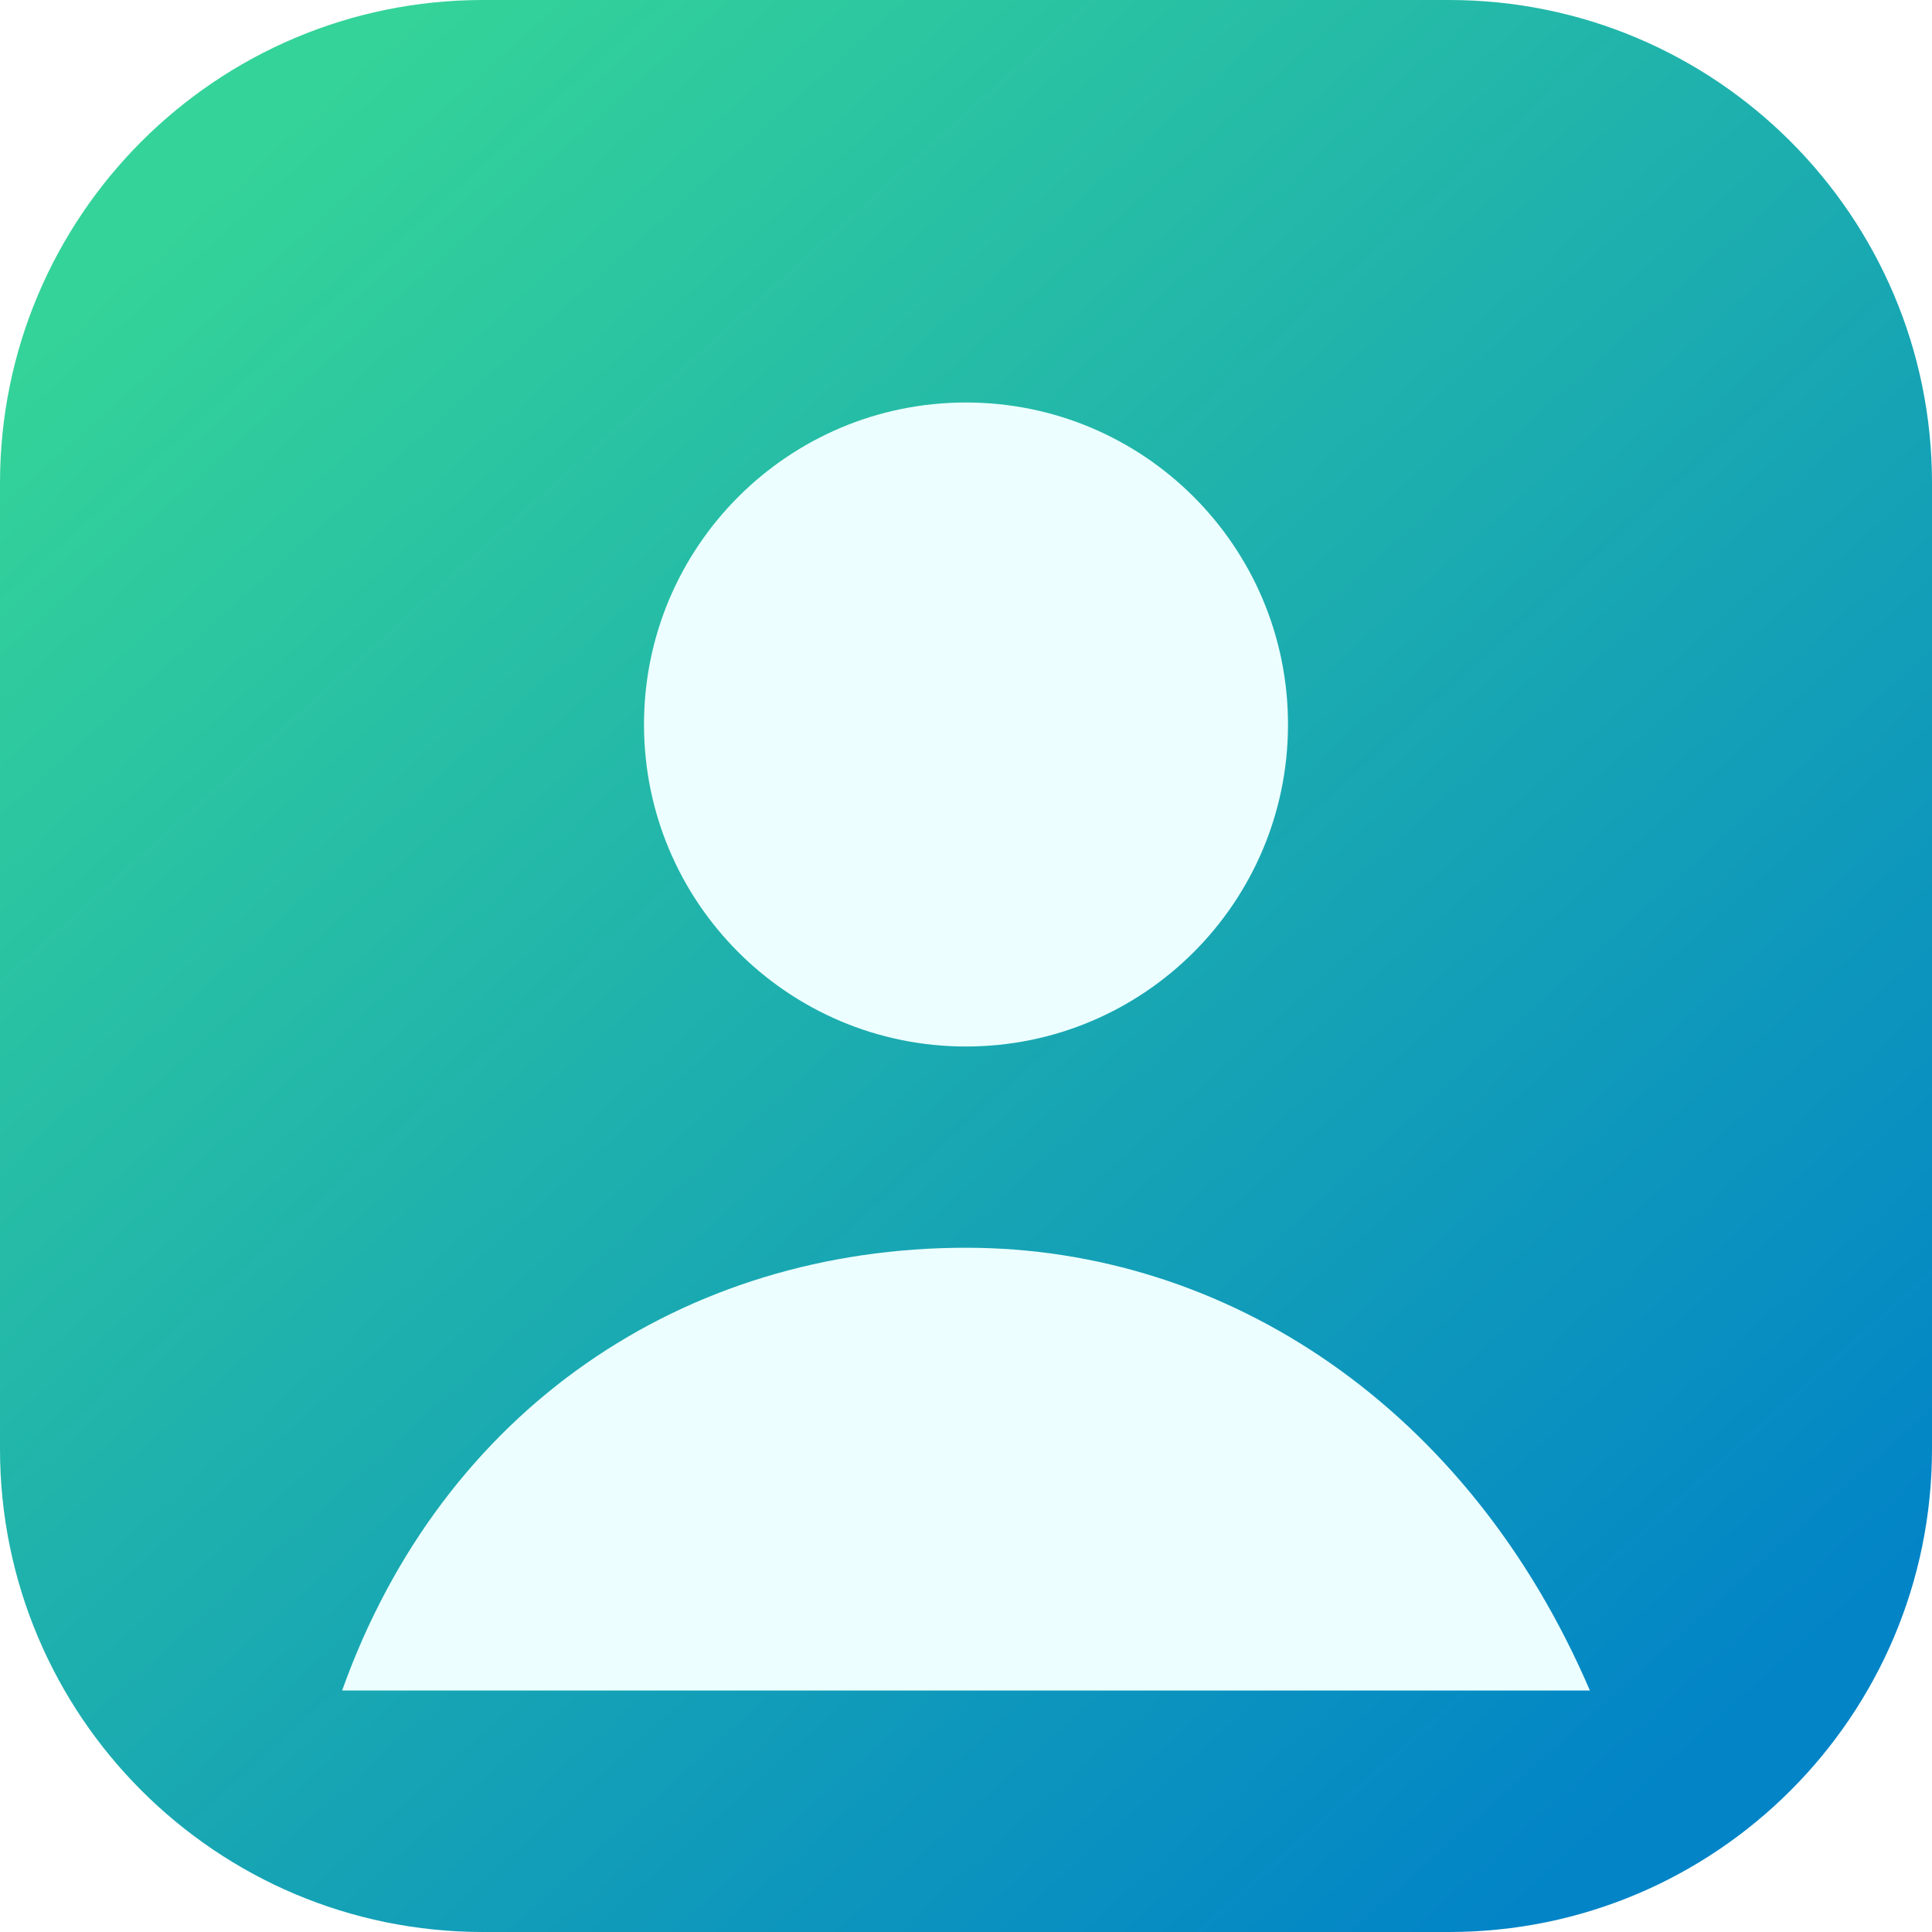
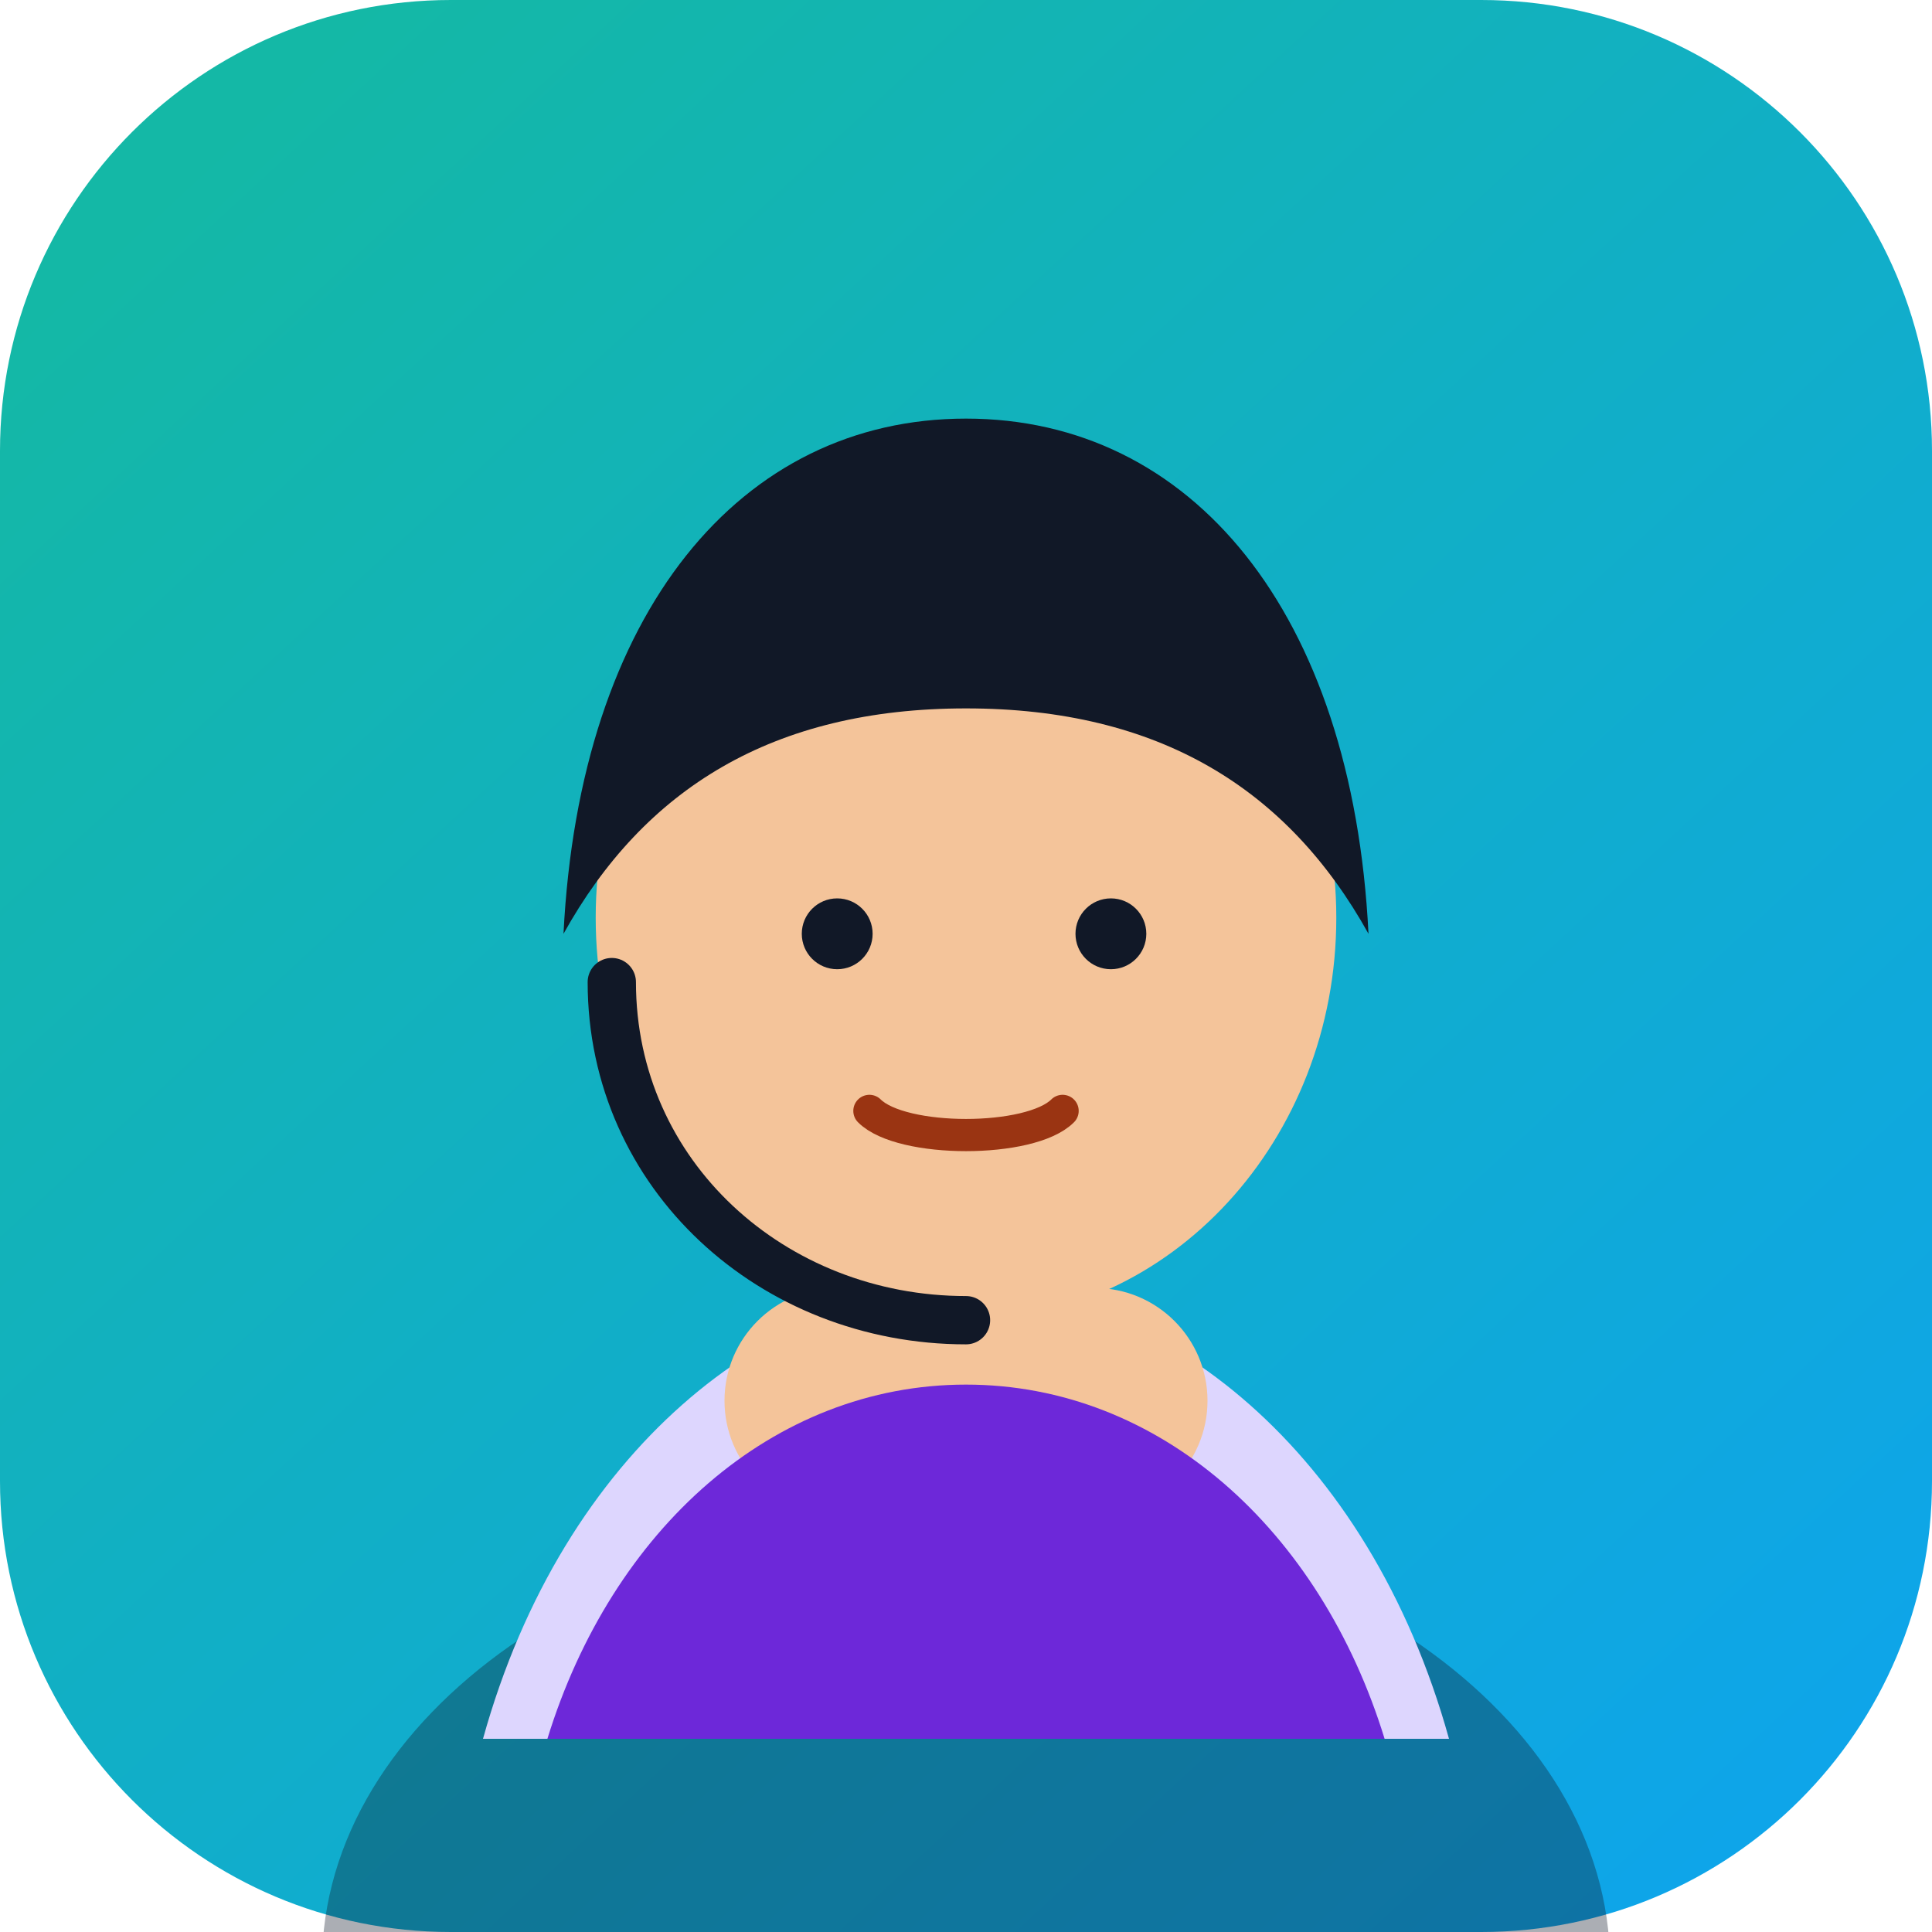
- <svg xmlns="http://www.w3.org/2000/svg" viewBox="0 0 96 96" fill="none">
+ <svg xmlns="http://www.w3.org/2000/svg" viewBox="0 0 120 120" fill="none">
  <defs>
-     <linearGradient id="bg" x1="12" y1="8" x2="84" y2="88" gradientUnits="userSpaceOnUse">
-       <stop stop-color="#34D399" />
-       <stop offset="1" stop-color="#0284C7" />
+     <linearGradient id="bg" x1="12" y1="10" x2="108" y2="114" gradientUnits="userSpaceOnUse">
+       <stop stop-color="#14B8A6" />
+       <stop offset="1" stop-color="#0EA5E9" />
    </linearGradient>
  </defs>
-   <rect width="96" height="96" rx="24" fill="url(#bg)" />
-   <circle cx="48" cy="36" r="16" fill="#ECFEFF" />
-   <path d="M17 84c5-14 17-22 31-22 13 0 25 8 31 22" fill="#ECFEFF" />
+   <rect width="120" height="120" rx="28" fill="url(#bg)" />
+   <ellipse cx="60" cy="122" rx="40" ry="28" fill="#0F172A" fill-opacity="0.35" />
+   <path d="M30 108c5-18 18-28 30-28s25 10 30 28" fill="#DDD6FE" />
+   <rect x="45" y="80" width="30" height="14" rx="7" fill="#F4C49A" />
+   <ellipse cx="60" cy="57" rx="23" ry="25" fill="#F4C49A" />
+   <path d="M35 58c1-20 11-32 25-32 14 0 24 12 25 32-5-9-13-14-25-14-12 0-20 5-25 14z" fill="#111827" />
+   <path d="M38 61c0 12 10 21 22 21" stroke="#111827" stroke-width="3" stroke-linecap="round" />
+   <circle cx="52" cy="58" r="2.2" fill="#111827" />
+   <circle cx="69" cy="58" r="2.2" fill="#111827" />
+   <path d="M54 69c2 2 10 2 12 0" stroke="#9A3412" stroke-width="2" stroke-linecap="round" />
+   <path d="M34 108c4-13 14-22 26-22 12 0 22 9 26 22" fill="#6D28D9" />
</svg>
